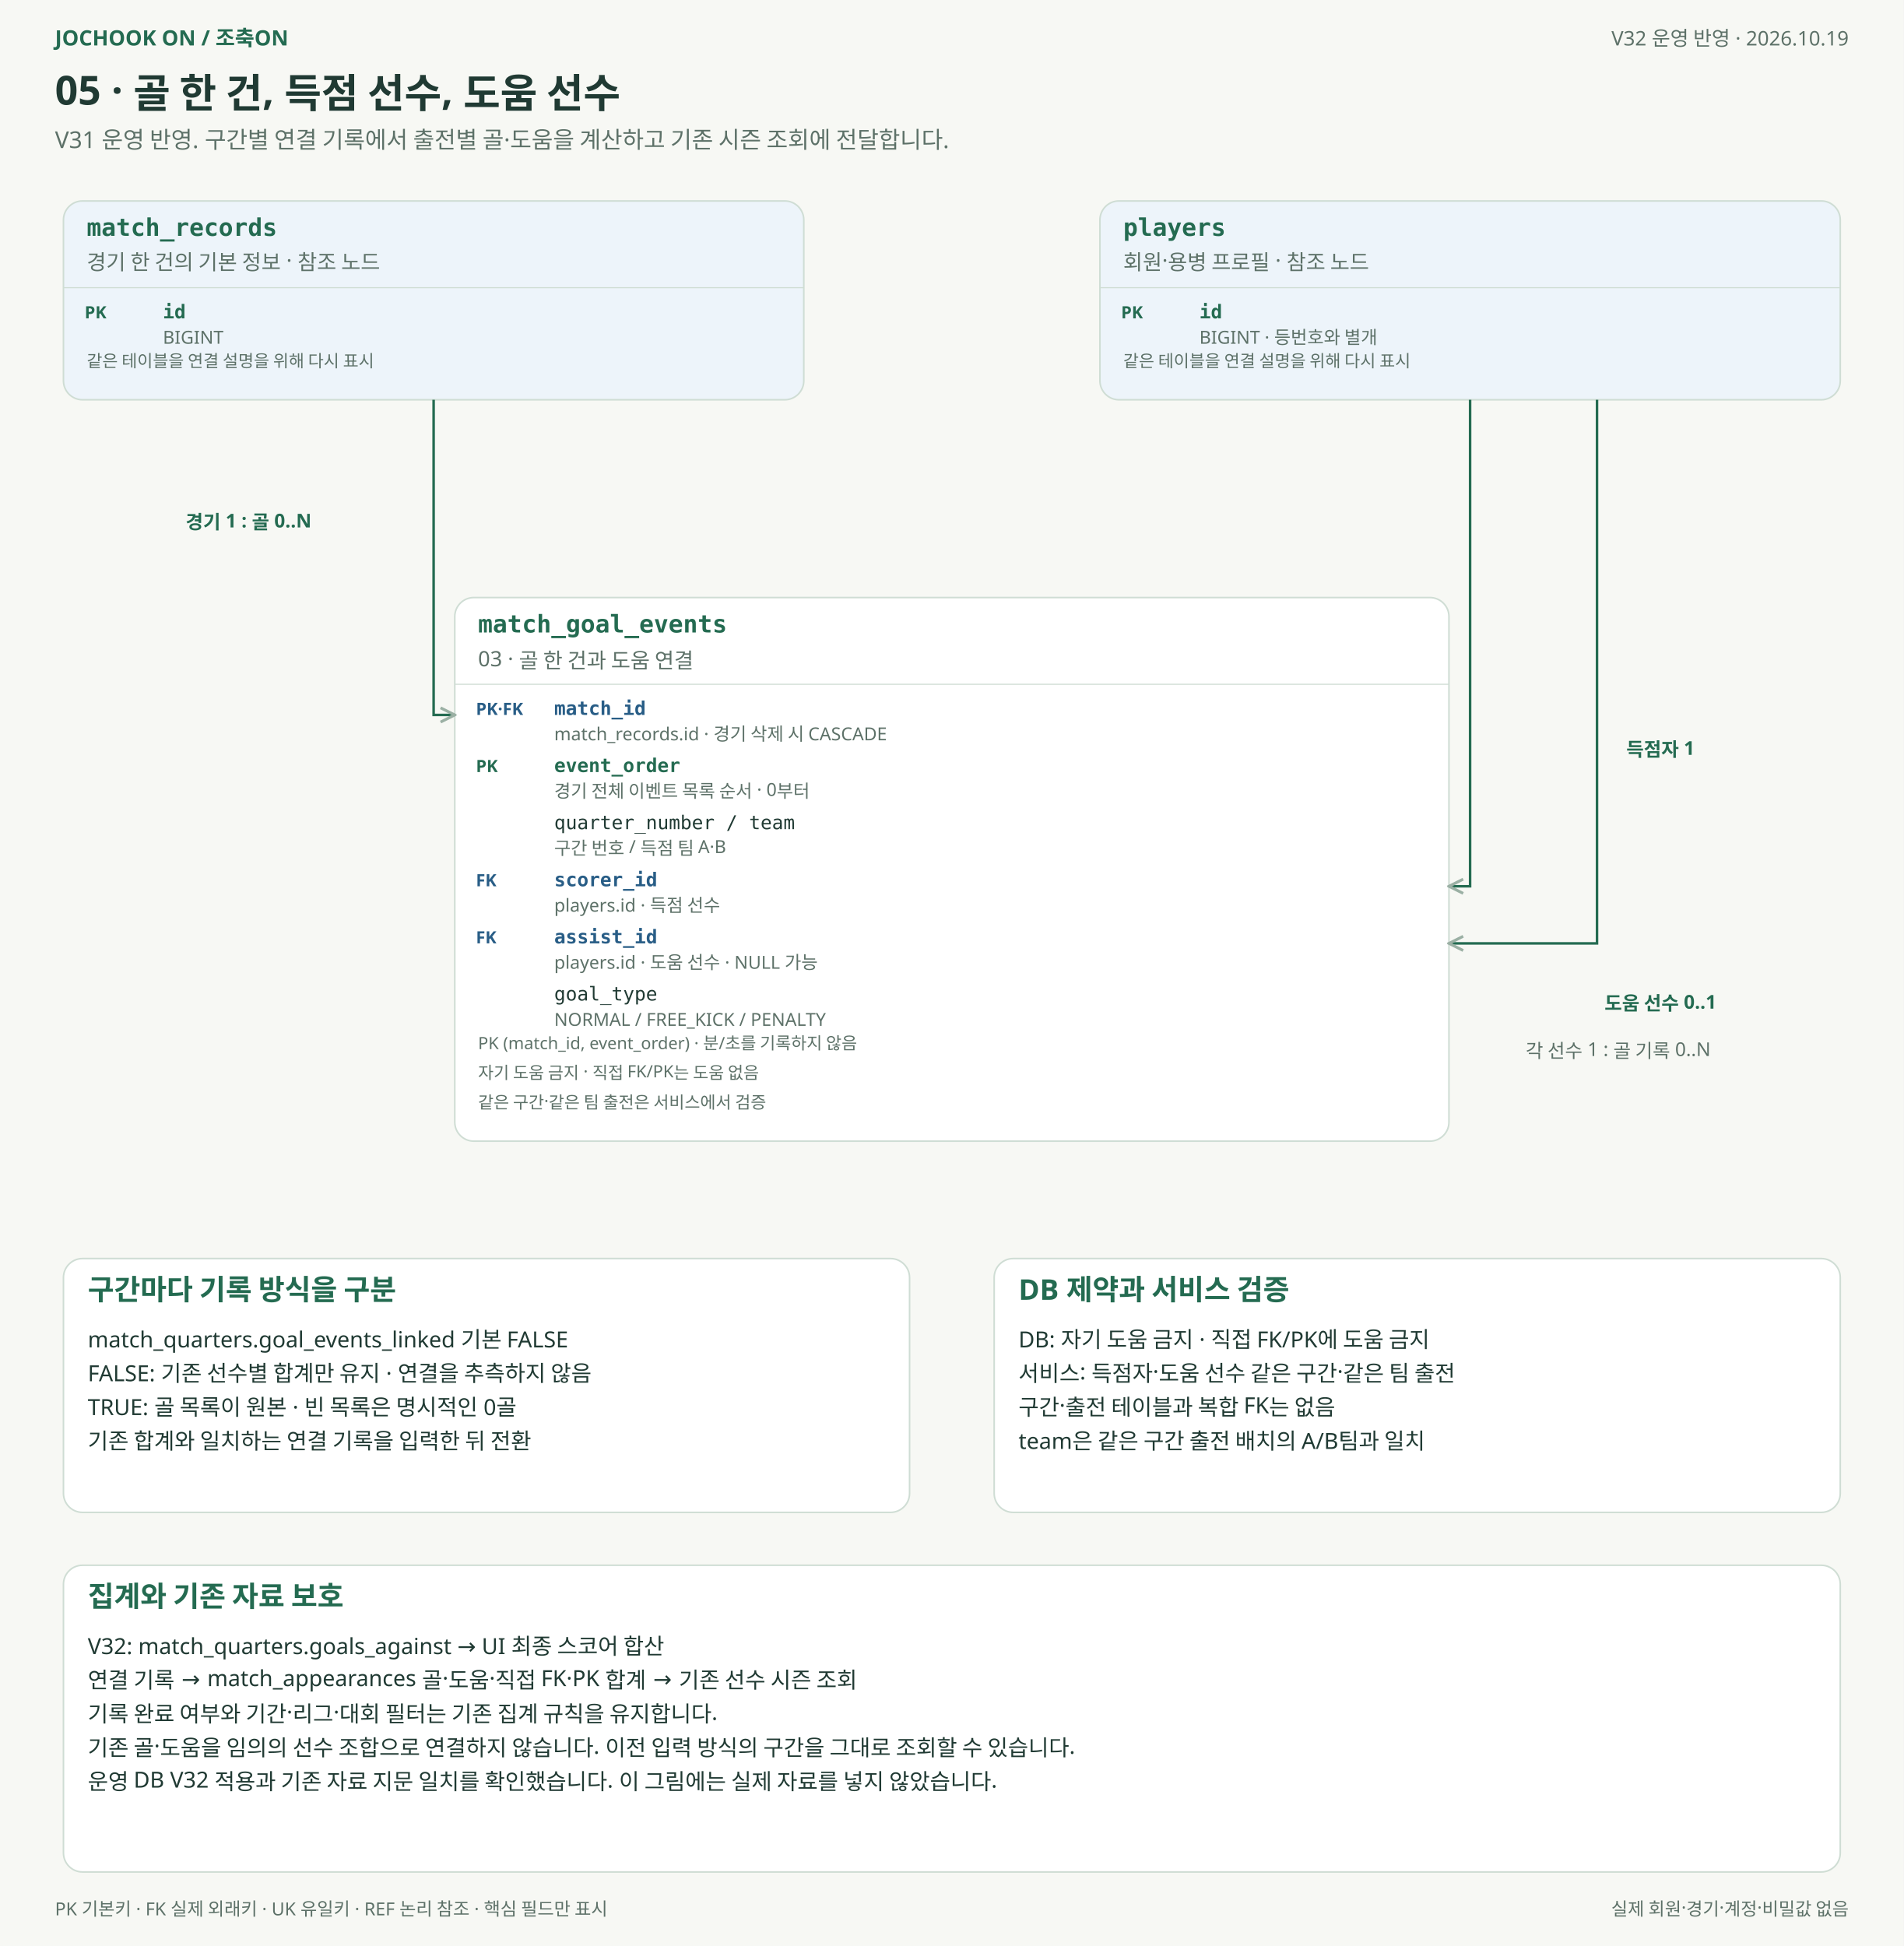
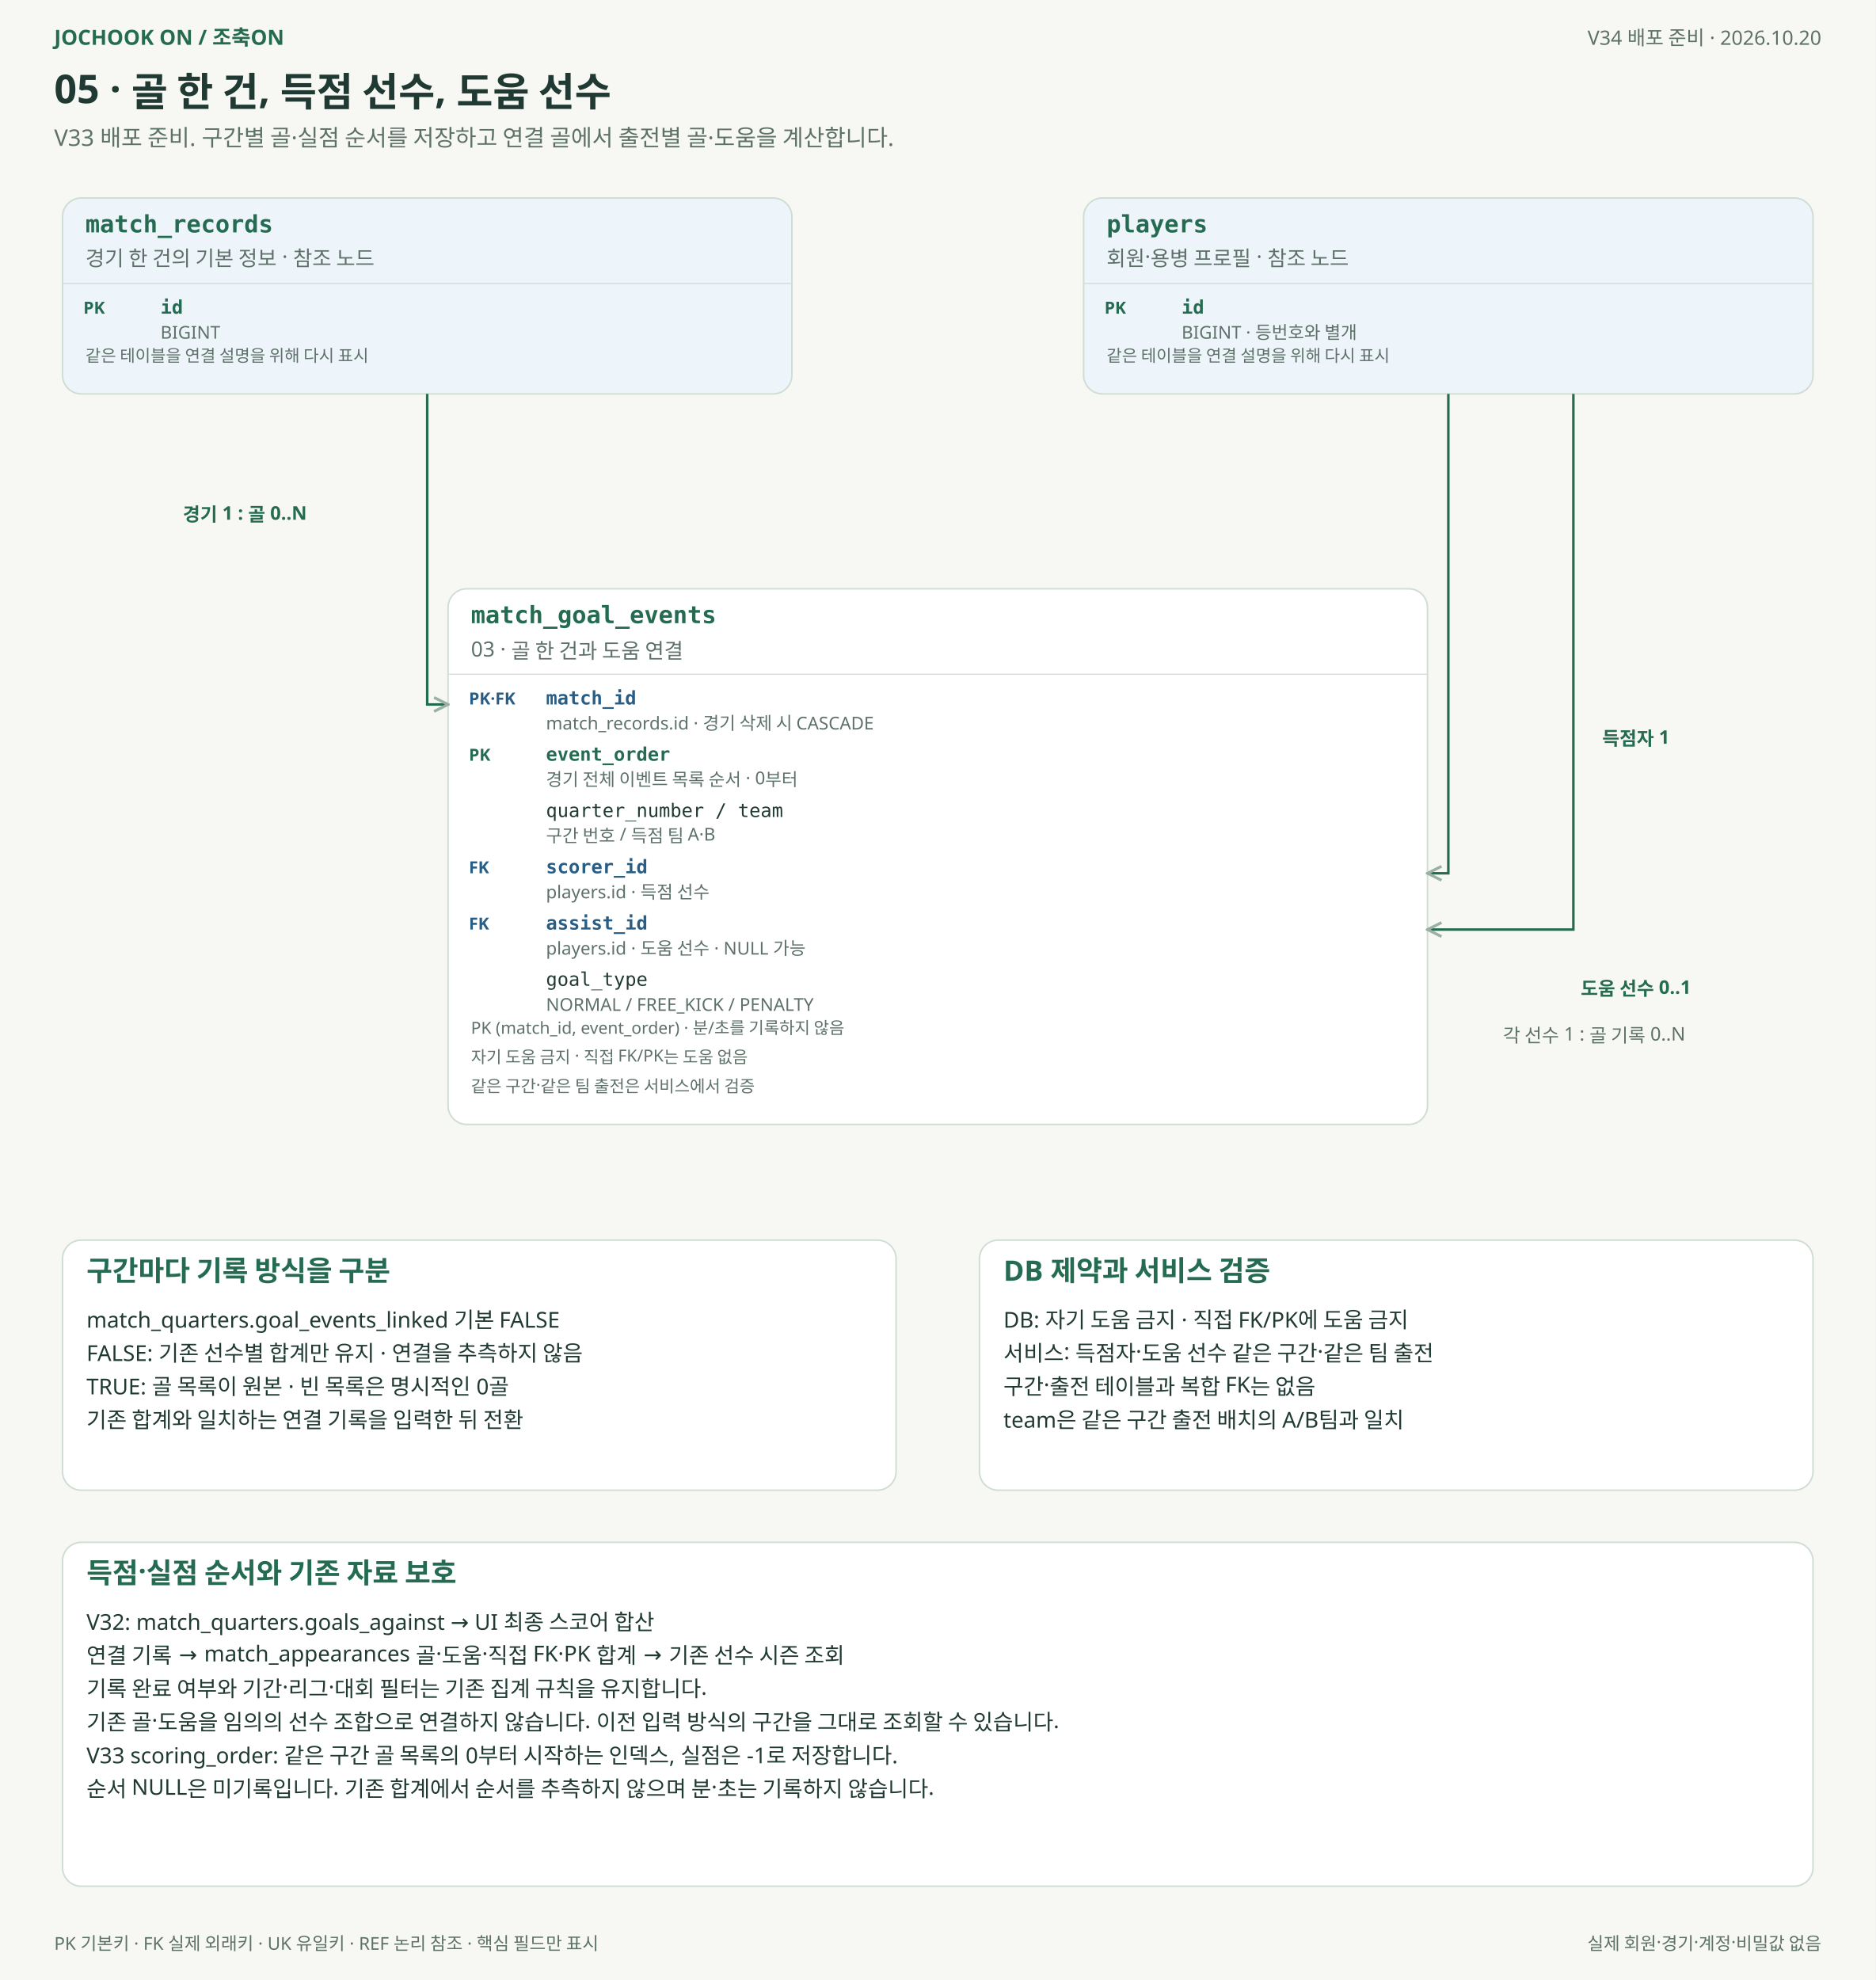
- <svg xmlns="http://www.w3.org/2000/svg" width="1800" height="1840" viewBox="0 0 1800 1840" role="img" aria-labelledby="title desc">
+ <svg xmlns="http://www.w3.org/2000/svg" width="1800" height="1900" viewBox="0 0 1800 1900" role="img" aria-labelledby="title desc">
  <defs>
    <marker id="arrow" viewBox="0 0 10 10" refX="9" refY="5" markerWidth="7" markerHeight="7" orient="auto">
      <path d="M1 1 L9 5 L1 9" fill="none" stroke="#9bb0a4" stroke-width="1.6" />
    </marker>
  </defs>
-   <rect width="1800" height="1840" fill="#f7f8f4" />
+   <rect width="1800" height="1900" fill="#f7f8f4" />
  <g font-family="Malgun Gothic, Apple SD Gothic Neo, Noto Sans KR, sans-serif">
    <text x="52" y="43" font-size="20" fill="#246b51" font-weight="700" text-anchor="start">JOCHOOK ON / 조축ON</text>
-     <text x="1748" y="43" font-size="19" fill="#5d7168" font-weight="400" text-anchor="end">V32 운영 반영 · 2026.10.19</text>
+     <text x="1748" y="43" font-size="19" fill="#5d7168" font-weight="400" text-anchor="end">V34 배포 준비 · 2026.10.20</text>
    <text x="52" y="99" font-size="38" fill="#203a33" font-weight="700" text-anchor="start">05 · 골 한 건, 득점 선수, 도움 선수</text>
-     <text x="52" y="140" font-size="22" fill="#5d7168" font-weight="400" text-anchor="start">V31 운영 반영. 구간별 연결 기록에서 출전별 골·도움을 계산하고 기존 시즌 조회에 전달합니다.</text>
+     <text x="52" y="140" font-size="22" fill="#5d7168" font-weight="400" text-anchor="start">V33 배포 준비. 구간별 골·실점 순서를 저장하고 연결 골에서 출전별 골·도움을 계산합니다.</text>
    <rect x="60" y="190" width="700" height="188" rx="18" fill="#edf4fa" stroke="#cfddd4" stroke-width="1.5" />
    <text x="82" y="223" font-size="23" fill="#246b51" font-weight="700" text-anchor="start" font-family="Consolas, monospace">match_records</text>
    <text x="82" y="255" font-size="20" fill="#5d7168" font-weight="400" text-anchor="start">경기 한 건의 기본 정보 · 참조 노드</text>
    <path d="M 60 272 H 760" stroke="#cfddd4" />
    <text x="80" y="301" font-size="16" fill="#246b51" font-weight="700" text-anchor="start">PK</text>
    <text x="154" y="301" font-size="18" fill="#246b51" font-weight="600" text-anchor="start" font-family="Consolas, monospace">id</text>
    <text x="154" y="325" font-size="17" fill="#5d7168" font-weight="400" text-anchor="start">BIGINT</text>
    <text x="82" y="347" font-size="16" fill="#5d7168" font-weight="400" text-anchor="start">같은 테이블을 연결 설명을 위해 다시 표시</text>
    <rect x="1040" y="190" width="700" height="188" rx="18" fill="#edf4fa" stroke="#cfddd4" stroke-width="1.5" />
    <text x="1062" y="223" font-size="23" fill="#246b51" font-weight="700" text-anchor="start" font-family="Consolas, monospace">players</text>
    <text x="1062" y="255" font-size="20" fill="#5d7168" font-weight="400" text-anchor="start">회원·용병 프로필 · 참조 노드</text>
    <path d="M 1040 272 H 1740" stroke="#cfddd4" />
    <text x="1060" y="301" font-size="16" fill="#246b51" font-weight="700" text-anchor="start">PK</text>
    <text x="1134" y="301" font-size="18" fill="#246b51" font-weight="600" text-anchor="start" font-family="Consolas, monospace">id</text>
    <text x="1134" y="325" font-size="17" fill="#5d7168" font-weight="400" text-anchor="start">BIGINT · 등번호와 별개</text>
    <text x="1062" y="347" font-size="16" fill="#5d7168" font-weight="400" text-anchor="start">같은 테이블을 연결 설명을 위해 다시 표시</text>
    <rect x="430" y="565" width="940" height="514" rx="18" fill="#fff" stroke="#cfddd4" stroke-width="1.5" />
    <text x="452" y="598" font-size="23" fill="#246b51" font-weight="700" text-anchor="start" font-family="Consolas, monospace">match_goal_events</text>
    <text x="452" y="630" font-size="20" fill="#5d7168" font-weight="400" text-anchor="start">03 · 골 한 건과 도움 연결</text>
    <path d="M 430 647 H 1370" stroke="#cfddd4" />
    <text x="450" y="676" font-size="16" fill="#285d86" font-weight="700" text-anchor="start">PK·FK</text>
    <text x="524" y="676" font-size="18" fill="#285d86" font-weight="600" text-anchor="start" font-family="Consolas, monospace">match_id</text>
    <text x="524" y="700" font-size="17" fill="#5d7168" font-weight="400" text-anchor="start">match_records.id · 경기 삭제 시 CASCADE</text>
    <text x="450" y="730" font-size="16" fill="#246b51" font-weight="700" text-anchor="start">PK</text>
    <text x="524" y="730" font-size="18" fill="#246b51" font-weight="600" text-anchor="start" font-family="Consolas, monospace">event_order</text>
    <text x="524" y="754" font-size="17" fill="#5d7168" font-weight="400" text-anchor="start">경기 전체 이벤트 목록 순서 · 0부터</text>
    <text x="524" y="784" font-size="18" fill="#203a33" font-weight="400" text-anchor="start" font-family="Consolas, monospace">quarter_number / team</text>
    <text x="524" y="808" font-size="17" fill="#5d7168" font-weight="400" text-anchor="start">구간 번호 / 득점 팀 A·B</text>
    <text x="450" y="838" font-size="16" fill="#285d86" font-weight="700" text-anchor="start">FK</text>
    <text x="524" y="838" font-size="18" fill="#285d86" font-weight="600" text-anchor="start" font-family="Consolas, monospace">scorer_id</text>
    <text x="524" y="862" font-size="17" fill="#5d7168" font-weight="400" text-anchor="start">players.id · 득점 선수</text>
    <text x="450" y="892" font-size="16" fill="#285d86" font-weight="700" text-anchor="start">FK</text>
    <text x="524" y="892" font-size="18" fill="#285d86" font-weight="600" text-anchor="start" font-family="Consolas, monospace">assist_id</text>
    <text x="524" y="916" font-size="17" fill="#5d7168" font-weight="400" text-anchor="start">players.id · 도움 선수 · NULL 가능</text>
    <text x="524" y="946" font-size="18" fill="#203a33" font-weight="400" text-anchor="start" font-family="Consolas, monospace">goal_type</text>
    <text x="524" y="970" font-size="17" fill="#5d7168" font-weight="400" text-anchor="start">NORMAL / FREE_KICK / PENALTY</text>
    <text x="452" y="992" font-size="16" fill="#5d7168" font-weight="400" text-anchor="start">PK (match_id, event_order) · 분/초를 기록하지 않음</text>
    <text x="452" y="1020" font-size="16" fill="#5d7168" font-weight="400" text-anchor="start">자기 도움 금지 · 직접 FK/PK는 도움 없음</text>
    <text x="452" y="1048" font-size="16" fill="#5d7168" font-weight="400" text-anchor="start">같은 구간·같은 팀 출전은 서비스에서 검증</text>
    <path d="M 410 378 L 410 676 L 430 676" stroke="#246b51" stroke-width="2.4" fill="none" marker-end="url(#arrow)" />
    <text x="235" y="500" font-size="18" fill="#246b51" font-weight="600" text-anchor="middle">경기 1 : 골 0..N</text>
    <path d="M 1390 378 L 1390 838 L 1370 838" stroke="#246b51" stroke-width="2.4" fill="none" marker-end="url(#arrow)" />
    <text x="1570" y="715" font-size="18" fill="#246b51" font-weight="600" text-anchor="middle">득점자 1</text>
    <path d="M 1510 378 L 1510 892 L 1370 892" stroke="#246b51" stroke-width="2.4" fill="none" marker-end="url(#arrow)" />
    <text x="1570" y="955" font-size="18" fill="#246b51" font-weight="600" text-anchor="middle">도움 선수 0..1</text>
    <text x="1530" y="1000" font-size="18" fill="#5d7168" font-weight="400" text-anchor="middle">각 선수 1 : 골 기록 0..N</text>
    <rect x="60" y="1190" width="800" height="240" rx="18" fill="#fff" stroke="#cfddd4" stroke-width="1.5" />
    <text x="83" y="1229" font-size="27" fill="#246b51" font-weight="700" text-anchor="start">구간마다 기록 방식을 구분</text>
    <text x="83" y="1274" font-size="21" fill="#203a33" font-weight="400" text-anchor="start">match_quarters.goal_events_linked 기본 FALSE</text>
    <text x="83" y="1306" font-size="21" fill="#203a33" font-weight="400" text-anchor="start">FALSE: 기존 선수별 합계만 유지 · 연결을 추측하지 않음</text>
    <text x="83" y="1338" font-size="21" fill="#203a33" font-weight="400" text-anchor="start">TRUE: 골 목록이 원본 · 빈 목록은 명시적인 0골</text>
    <text x="83" y="1370" font-size="21" fill="#203a33" font-weight="400" text-anchor="start">기존 합계와 일치하는 연결 기록을 입력한 뒤 전환</text>
    <rect x="940" y="1190" width="800" height="240" rx="18" fill="#fff" stroke="#cfddd4" stroke-width="1.5" />
    <text x="963" y="1229" font-size="27" fill="#246b51" font-weight="700" text-anchor="start">DB 제약과 서비스 검증</text>
    <text x="963" y="1274" font-size="21" fill="#203a33" font-weight="400" text-anchor="start">DB: 자기 도움 금지 · 직접 FK/PK에 도움 금지</text>
    <text x="963" y="1306" font-size="21" fill="#203a33" font-weight="400" text-anchor="start">서비스: 득점자·도움 선수 같은 구간·같은 팀 출전</text>
    <text x="963" y="1338" font-size="21" fill="#203a33" font-weight="400" text-anchor="start">구간·출전 테이블과 복합 FK는 없음</text>
    <text x="963" y="1370" font-size="21" fill="#203a33" font-weight="400" text-anchor="start">team은 같은 구간 출전 배치의 A/B팀과 일치</text>
-     <rect x="60" y="1480" width="1680" height="290" rx="18" fill="#fff" stroke="#cfddd4" stroke-width="1.5" />
-     <text x="83" y="1519" font-size="27" fill="#246b51" font-weight="700" text-anchor="start">집계와 기존 자료 보호</text>
+     <rect x="60" y="1480" width="1680" height="330" rx="18" fill="#fff" stroke="#cfddd4" stroke-width="1.5" />
+     <text x="83" y="1519" font-size="27" fill="#246b51" font-weight="700" text-anchor="start">득점·실점 순서와 기존 자료 보호</text>
    <text x="83" y="1564" font-size="21" fill="#203a33" font-weight="400" text-anchor="start">V32: match_quarters.goals_against → UI 최종 스코어 합산</text>
    <text x="83" y="1596" font-size="21" fill="#203a33" font-weight="400" text-anchor="start">연결 기록 → match_appearances 골·도움·직접 FK·PK 합계 → 기존 선수 시즌 조회</text>
    <text x="83" y="1628" font-size="21" fill="#203a33" font-weight="400" text-anchor="start">기록 완료 여부와 기간·리그·대회 필터는 기존 집계 규칙을 유지합니다.</text>
    <text x="83" y="1660" font-size="21" fill="#203a33" font-weight="400" text-anchor="start">기존 골·도움을 임의의 선수 조합으로 연결하지 않습니다. 이전 입력 방식의 구간을 그대로 조회할 수 있습니다.</text>
-     <text x="83" y="1692" font-size="21" fill="#203a33" font-weight="400" text-anchor="start">운영 DB V32 적용과 기존 자료 지문 일치를 확인했습니다. 이 그림에는 실제 자료를 넣지 않았습니다.</text>
-     <text x="52" y="1811" font-size="17" fill="#5d7168" font-weight="400" text-anchor="start">PK 기본키 · FK 실제 외래키 · UK 유일키 · REF 논리 참조 · 핵심 필드만 표시</text>
-     <text x="1748" y="1811" font-size="17" fill="#5d7168" font-weight="400" text-anchor="end">실제 회원·경기·계정·비밀값 없음</text>
+     <text x="83" y="1692" font-size="21" fill="#203a33" font-weight="400" text-anchor="start">V33 scoring_order: 같은 구간 골 목록의 0부터 시작하는 인덱스, 실점은 -1로 저장합니다.</text>
+     <text x="83" y="1724" font-size="21" fill="#203a33" font-weight="400" text-anchor="start">순서 NULL은 미기록입니다. 기존 합계에서 순서를 추측하지 않으며 분·초는 기록하지 않습니다.</text>
+     <text x="52" y="1871" font-size="17" fill="#5d7168" font-weight="400" text-anchor="start">PK 기본키 · FK 실제 외래키 · UK 유일키 · REF 논리 참조 · 핵심 필드만 표시</text>
+     <text x="1748" y="1871" font-size="17" fill="#5d7168" font-weight="400" text-anchor="end">실제 회원·경기·계정·비밀값 없음</text>
  </g>
</svg>
